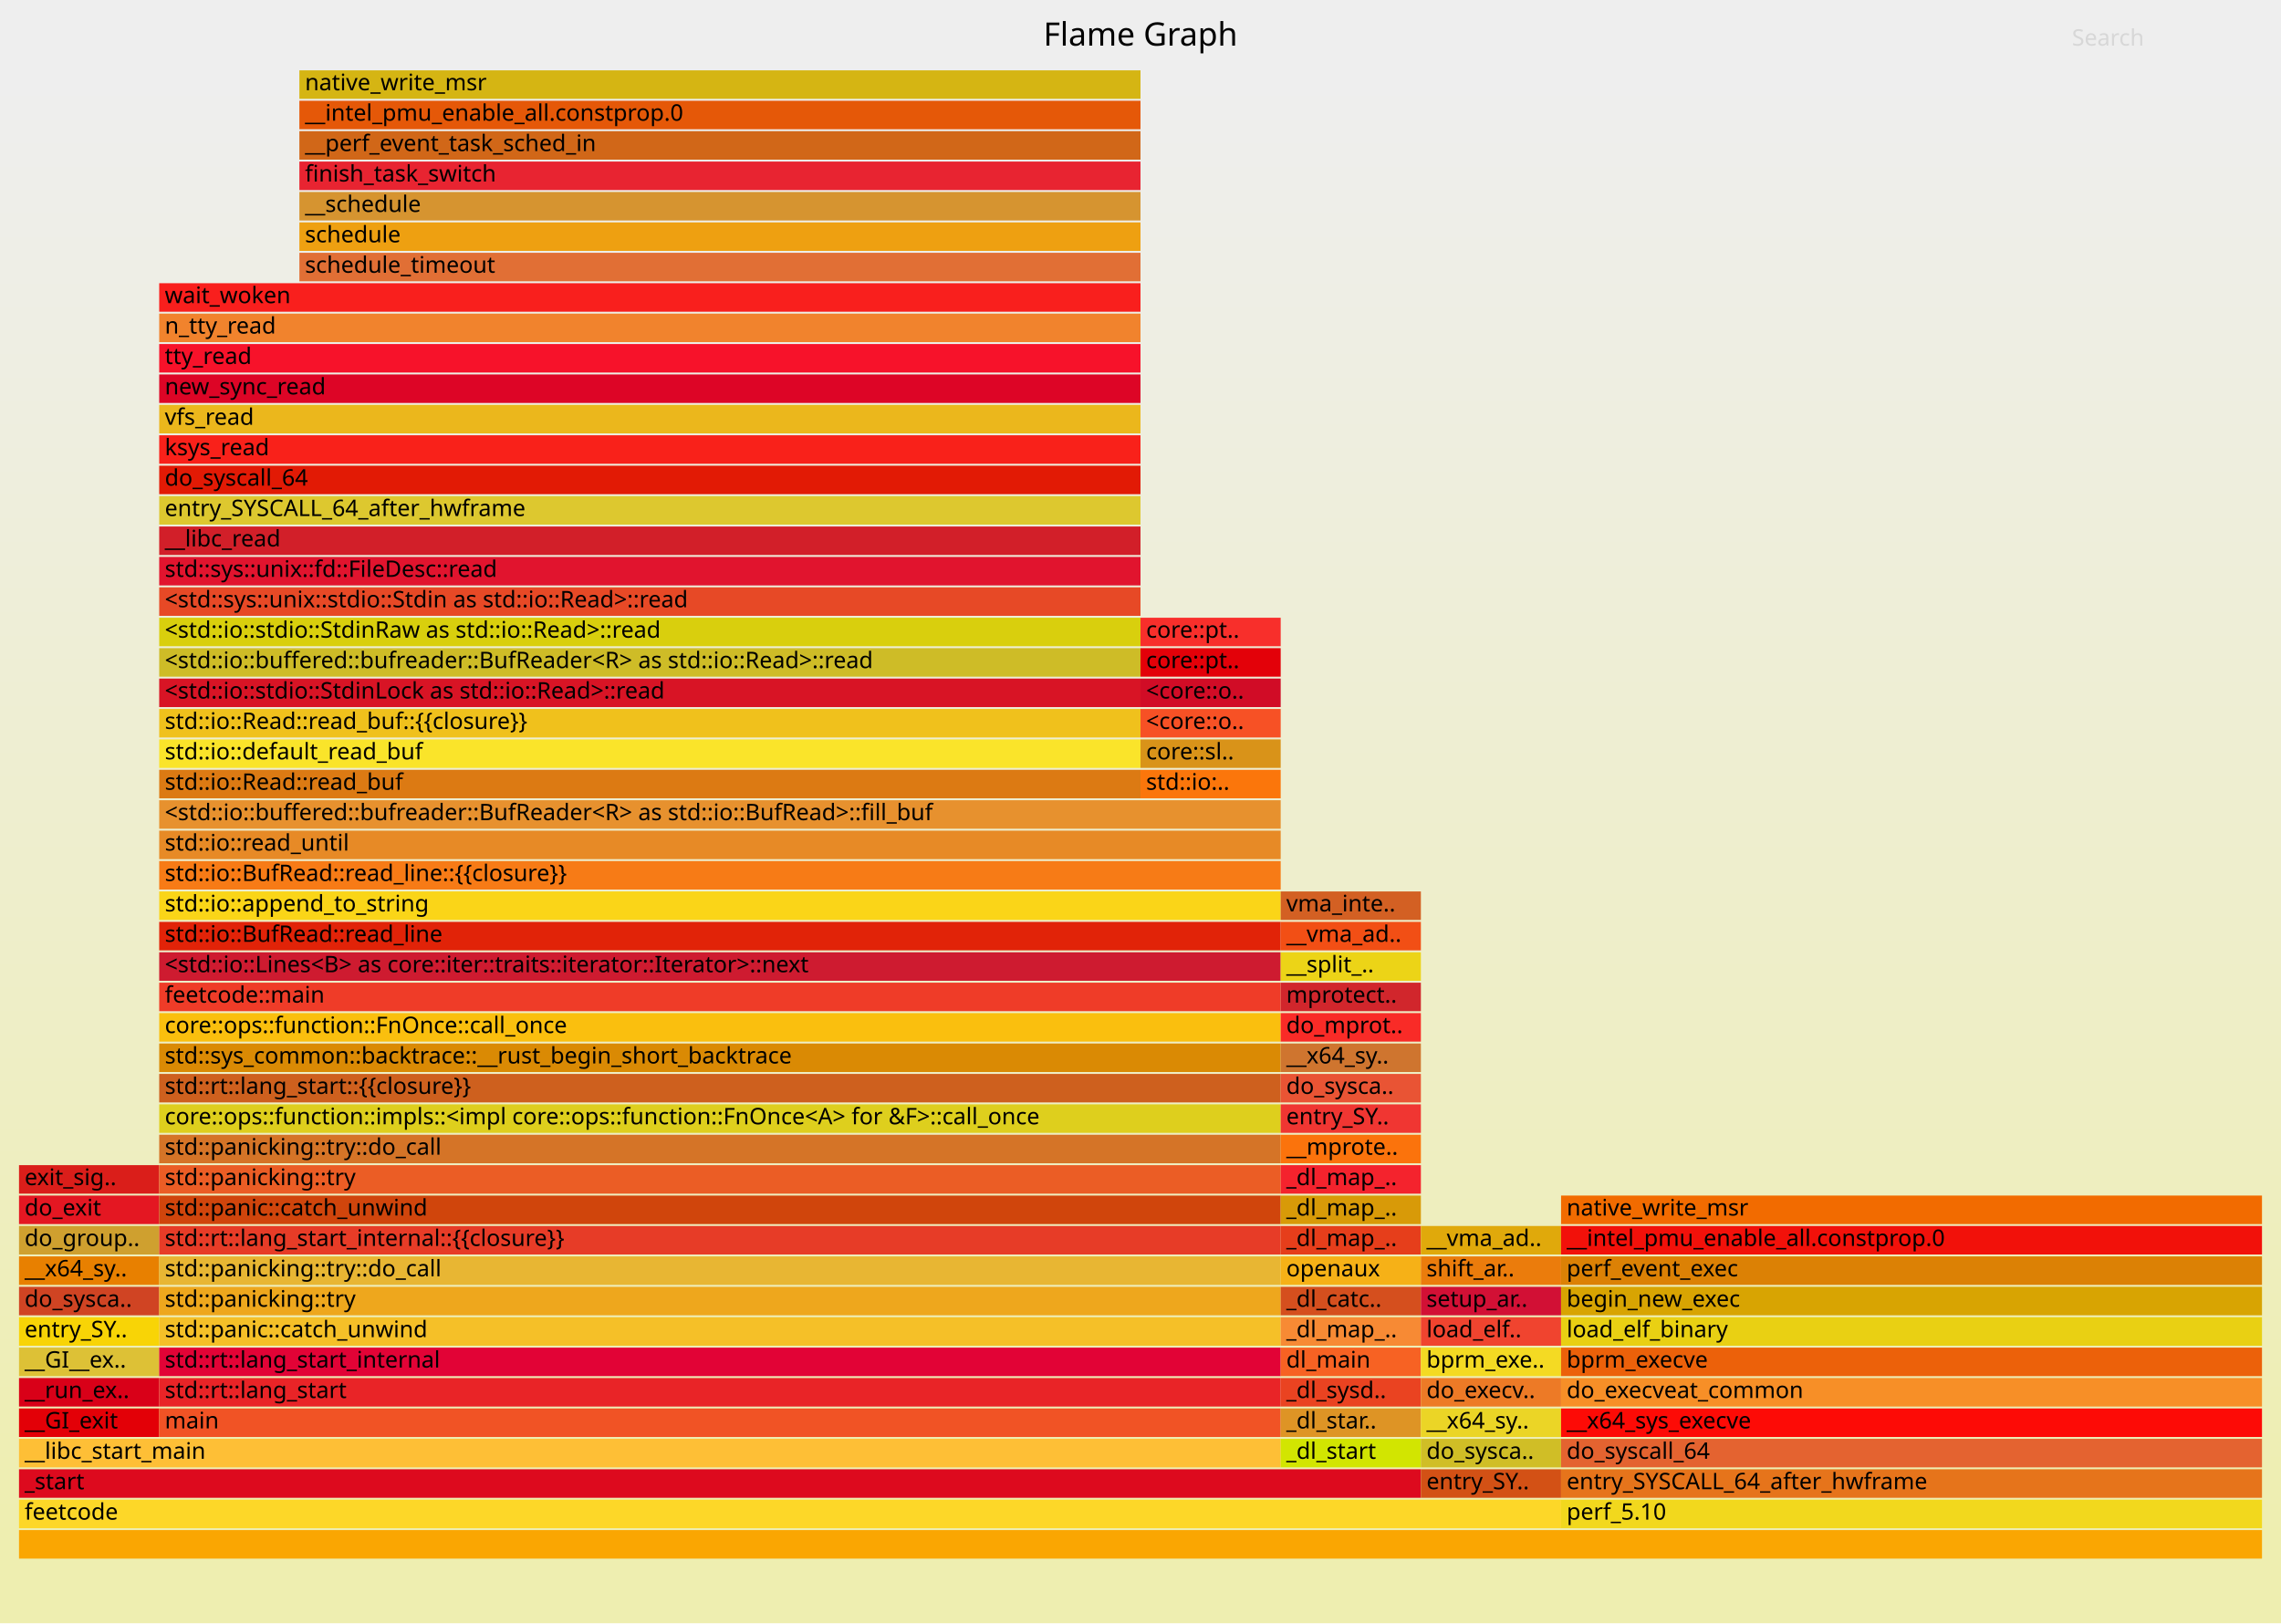
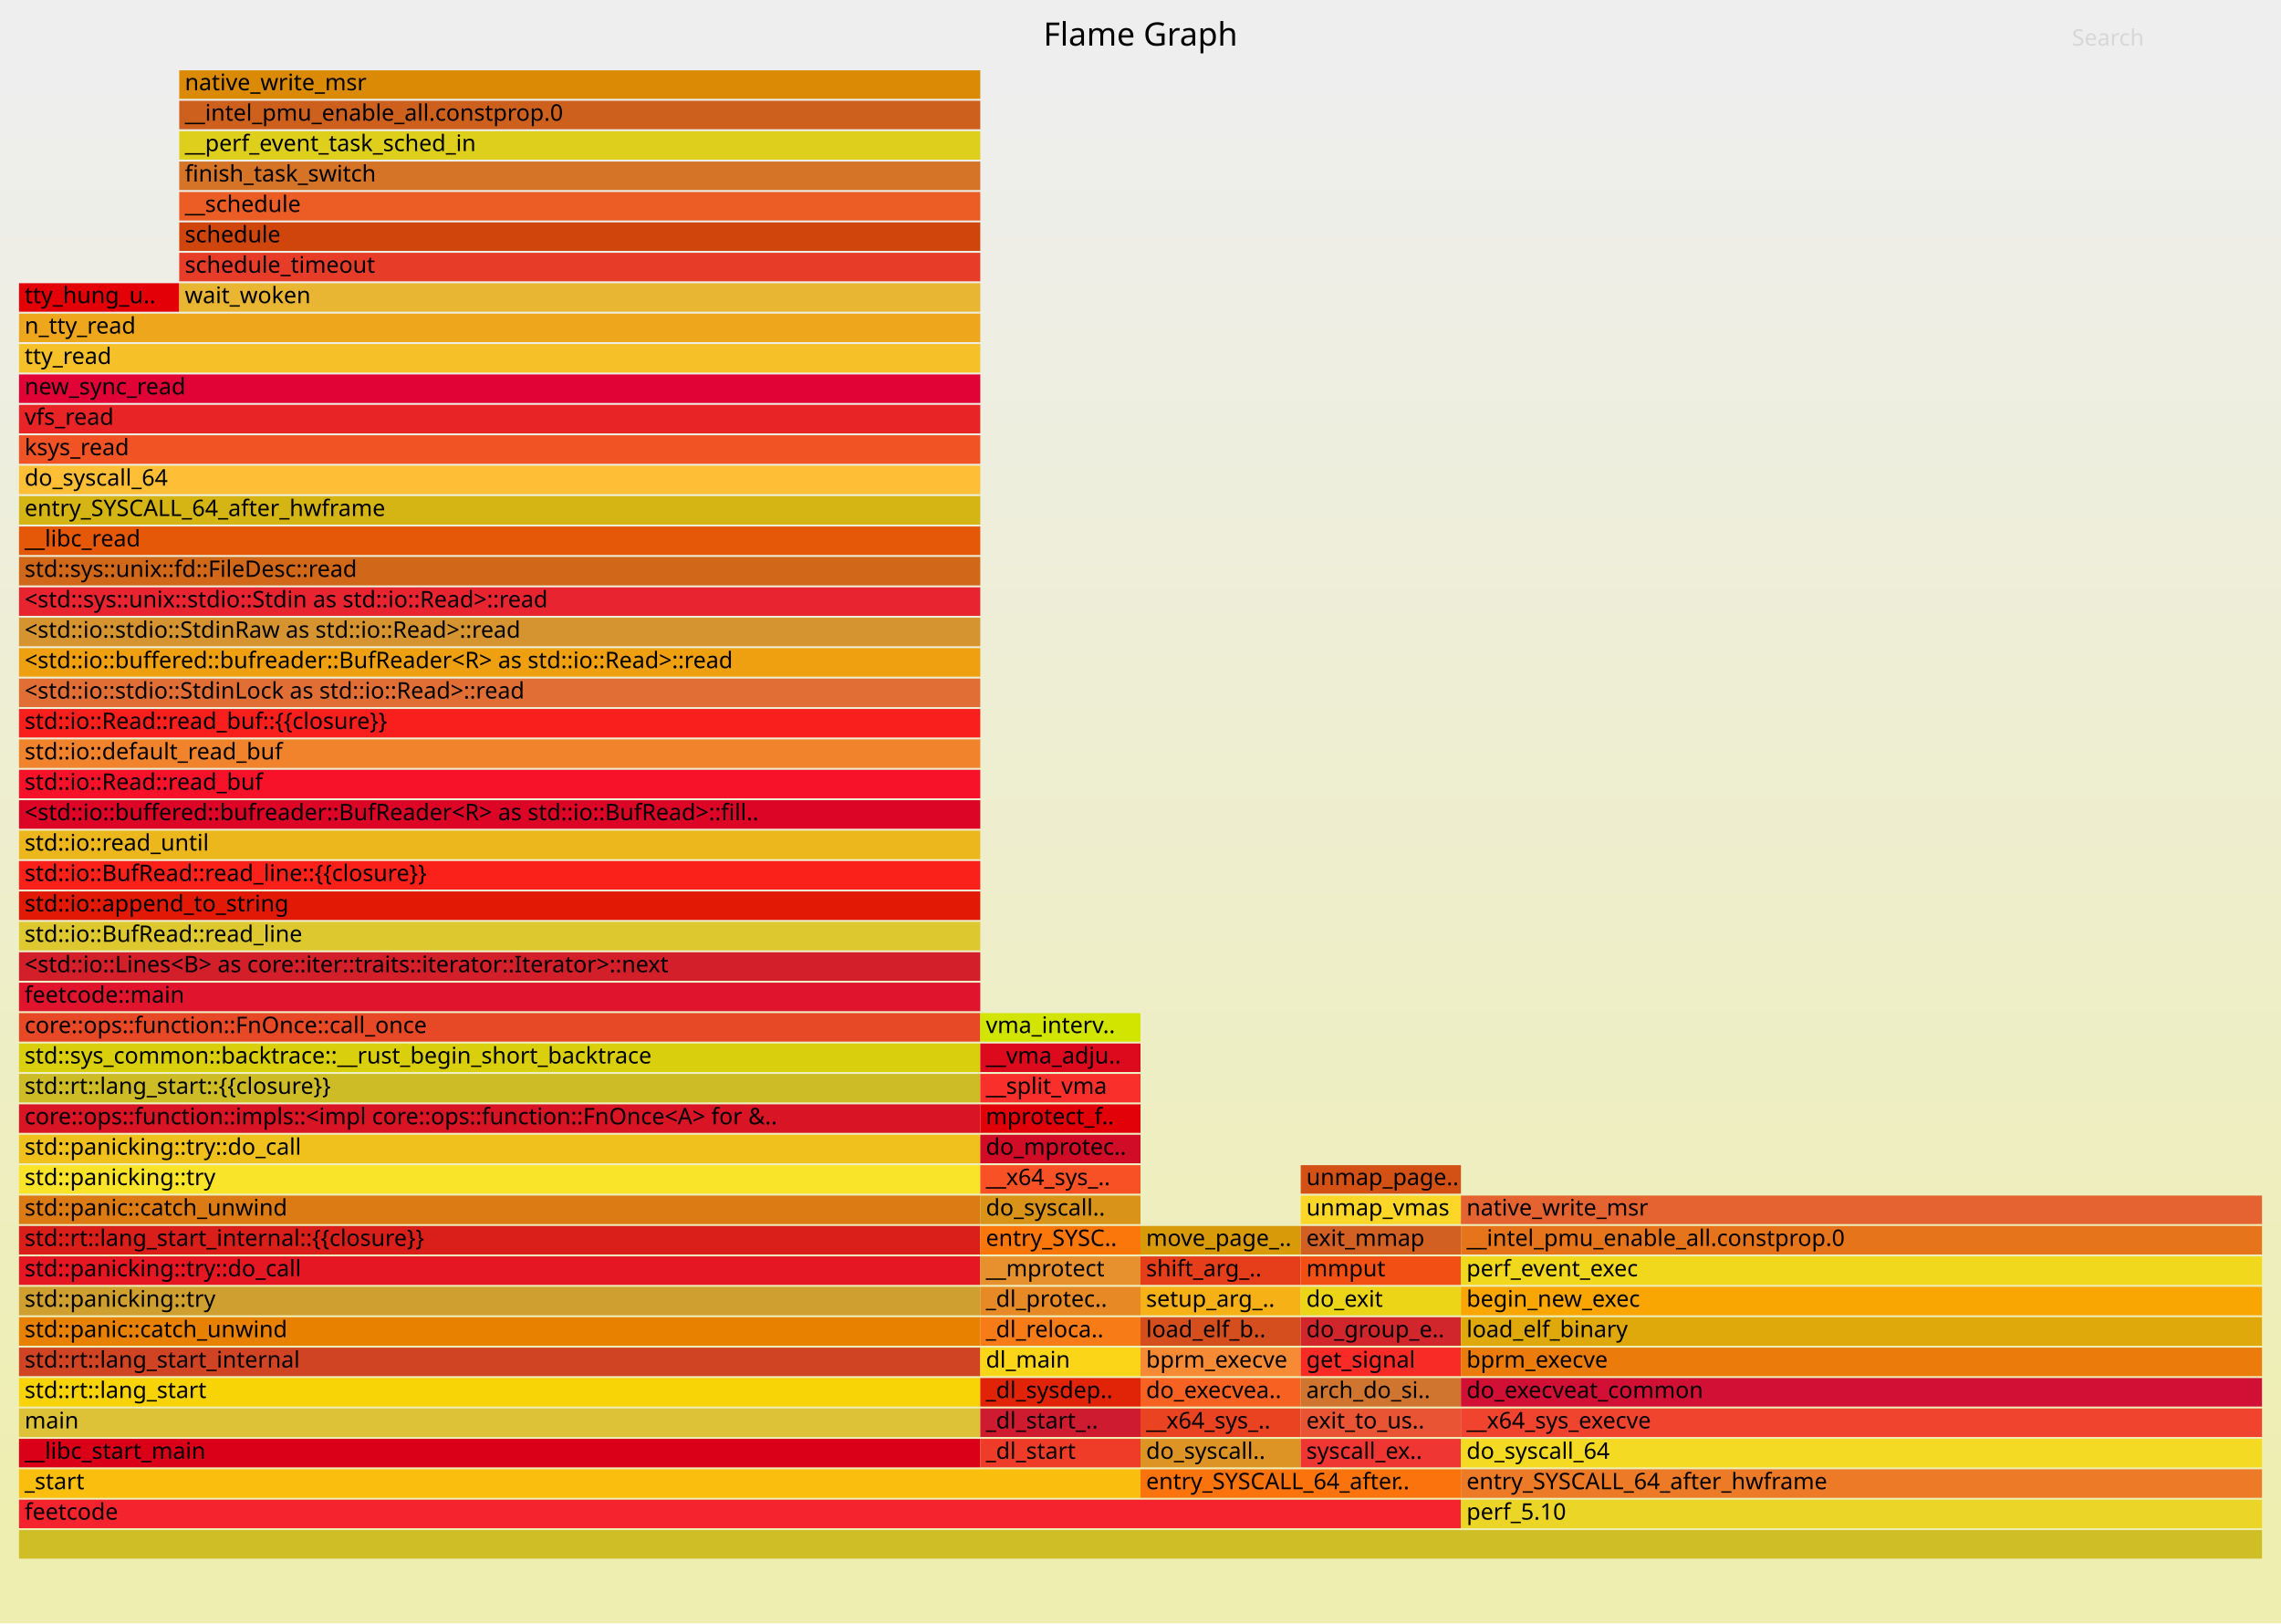
<svg xmlns="http://www.w3.org/2000/svg" xmlns:ns1="http://github.com/jonhoo/inferno" version="1.1" width="1200" height="854" viewBox="0 0 1200 854">
  <defs>
    <linearGradient id="background" y1="0" y2="1" x1="0" x2="0">
      <stop stop-color="#eeeeee" offset="5%" />
      <stop stop-color="#eeeeb0" offset="95%" />
    </linearGradient>
  </defs>
  <style type="text/css">
text { font-family:"Verdana"; font-size:12px; fill:rgb(0,0,0); }
#title { text-anchor:middle; font-size:17px; }
#search { opacity:0.1; cursor:pointer; }
#search:hover, #search.show { opacity:1; }
#subtitle { text-anchor:middle; font-color:rgb(160,160,160); }
#unzoom { cursor:pointer; }
#frames &gt; *:hover { stroke:black; stroke-width:0.5; cursor:pointer; }
.hide { display:none; }
.parent { opacity:0.5; }
</style>
  <rect x="0" y="0" width="100%" height="854" fill="url(#background)" />
  <text id="title" x="50%" y="24.00">Flame Graph</text>
  <text id="details" x="10" y="837.00"> </text>
  <text id="unzoom" class="hide" x="10" y="24.00">Reset Zoom</text>
  <text id="search" x="1090" y="24.00">Search</text>
  <text id="matched" x="1090" y="837.00"> </text>
-   <svg id="frames" x="10" width="1180" total_samples="16">
-     <g>
-       <rect x="0%" y="741" width="6.25%" height="15" fill="rgb(227,0,7)" ns1:x="0" ns1:w="1" />
-       <text x="0.25%" y="751.50">__GI_exit</text>
-     </g>
-     <g>
-       <rect x="0%" y="725" width="6.25%" height="15" fill="rgb(217,0,24)" ns1:x="0" ns1:w="1" />
-       <text x="0.25%" y="735.50">__run_ex..</text>
-     </g>
-     <g>
-       <rect x="0%" y="709" width="6.25%" height="15" fill="rgb(221,193,54)" ns1:x="0" ns1:w="1" />
-       <text x="0.25%" y="719.50">__GI__ex..</text>
-     </g>
-     <g>
-       <rect x="0%" y="693" width="6.25%" height="15" fill="rgb(248,212,6)" ns1:x="0" ns1:w="1" />
-       <text x="0.25%" y="703.50">entry_SY..</text>
-     </g>
-     <g>
-       <rect x="0%" y="677" width="6.25%" height="15" fill="rgb(208,68,35)" ns1:x="0" ns1:w="1" />
-       <text x="0.25%" y="687.50">do_sysca..</text>
-     </g>
-     <g>
-       <rect x="0%" y="661" width="6.25%" height="15" fill="rgb(232,128,0)" ns1:x="0" ns1:w="1" />
-       <text x="0.25%" y="671.50">__x64_sy..</text>
-     </g>
-     <g>
-       <rect x="0%" y="645" width="6.25%" height="15" fill="rgb(207,160,47)" ns1:x="0" ns1:w="1" />
-       <text x="0.25%" y="655.50">do_group..</text>
-     </g>
-     <g>
-       <rect x="0%" y="629" width="6.25%" height="15" fill="rgb(228,23,34)" ns1:x="0" ns1:w="1" />
-       <text x="0.25%" y="639.50">do_exit</text>
-     </g>
-     <g>
-       <rect x="0%" y="613" width="6.25%" height="15" fill="rgb(218,30,26)" ns1:x="0" ns1:w="1" />
-       <text x="0.25%" y="623.50">exit_sig..</text>
-     </g>
-     <g>
-       <rect x="6.25%" y="405" width="43.75%" height="15" fill="rgb(220,122,19)" ns1:x="1" ns1:w="7" />
-       <text x="6.5%" y="415.50">std::io::Read::read_buf</text>
-     </g>
-     <g>
-       <rect x="6.25%" y="389" width="43.75%" height="15" fill="rgb(250,228,42)" ns1:x="1" ns1:w="7" />
-       <text x="6.5%" y="399.50">std::io::default_read_buf</text>
-     </g>
-     <g>
-       <rect x="6.25%" y="373" width="43.75%" height="15" fill="rgb(240,193,28)" ns1:x="1" ns1:w="7" />
-       <text x="6.5%" y="383.50">std::io::Read::read_buf::{{closure}}</text>
-     </g>
-     <g>
-       <rect x="6.25%" y="357" width="43.75%" height="15" fill="rgb(216,20,37)" ns1:x="1" ns1:w="7" />
-       <text x="6.5%" y="367.50">&lt;std::io::stdio::StdinLock as std::io::Read&gt;::read</text>
-     </g>
-     <g>
-       <rect x="6.25%" y="341" width="43.75%" height="15" fill="rgb(206,188,39)" ns1:x="1" ns1:w="7" />
-       <text x="6.5%" y="351.50">&lt;std::io::buffered::bufreader::BufReader&lt;R&gt; as std::io::Read&gt;::read</text>
-     </g>
-     <g>
-       <rect x="6.25%" y="325" width="43.75%" height="15" fill="rgb(217,207,13)" ns1:x="1" ns1:w="7" />
-       <text x="6.5%" y="335.50">&lt;std::io::stdio::StdinRaw as std::io::Read&gt;::read</text>
-     </g>
-     <g>
-       <rect x="6.25%" y="309" width="43.75%" height="15" fill="rgb(231,73,38)" ns1:x="1" ns1:w="7" />
-       <text x="6.5%" y="319.50">&lt;std::sys::unix::stdio::Stdin as std::io::Read&gt;::read</text>
-     </g>
-     <g>
-       <rect x="6.25%" y="293" width="43.75%" height="15" fill="rgb(225,20,46)" ns1:x="1" ns1:w="7" />
-       <text x="6.5%" y="303.50">std::sys::unix::fd::FileDesc::read</text>
-     </g>
-     <g>
-       <rect x="6.25%" y="277" width="43.75%" height="15" fill="rgb(210,31,41)" ns1:x="1" ns1:w="7" />
-       <text x="6.5%" y="287.50">__libc_read</text>
-     </g>
-     <g>
-       <rect x="6.25%" y="261" width="43.75%" height="15" fill="rgb(221,200,47)" ns1:x="1" ns1:w="7" />
-       <text x="6.5%" y="271.50">entry_SYSCALL_64_after_hwframe</text>
-     </g>
-     <g>
-       <rect x="6.25%" y="245" width="43.75%" height="15" fill="rgb(226,26,5)" ns1:x="1" ns1:w="7" />
-       <text x="6.5%" y="255.50">do_syscall_64</text>
-     </g>
-     <g>
-       <rect x="6.25%" y="229" width="43.75%" height="15" fill="rgb(249,33,26)" ns1:x="1" ns1:w="7" />
-       <text x="6.5%" y="239.50">ksys_read</text>
-     </g>
-     <g>
-       <rect x="6.25%" y="213" width="43.75%" height="15" fill="rgb(235,183,28)" ns1:x="1" ns1:w="7" />
-       <text x="6.5%" y="223.50">vfs_read</text>
-     </g>
-     <g>
-       <rect x="6.25%" y="197" width="43.75%" height="15" fill="rgb(221,5,38)" ns1:x="1" ns1:w="7" />
-       <text x="6.5%" y="207.50">new_sync_read</text>
-     </g>
-     <g>
-       <rect x="6.25%" y="181" width="43.75%" height="15" fill="rgb(247,18,42)" ns1:x="1" ns1:w="7" />
-       <text x="6.5%" y="191.50">tty_read</text>
-     </g>
-     <g>
-       <rect x="6.25%" y="165" width="43.75%" height="15" fill="rgb(241,131,45)" ns1:x="1" ns1:w="7" />
-       <text x="6.5%" y="175.50">n_tty_read</text>
-     </g>
-     <g>
-       <rect x="6.25%" y="149" width="43.75%" height="15" fill="rgb(249,31,29)" ns1:x="1" ns1:w="7" />
-       <text x="6.5%" y="159.50">wait_woken</text>
-     </g>
-     <g>
-       <rect x="12.5%" y="133" width="37.5%" height="15" fill="rgb(225,111,53)" ns1:x="2" ns1:w="6" />
-       <text x="12.75%" y="143.50">schedule_timeout</text>
-     </g>
-     <g>
-       <rect x="12.5%" y="117" width="37.5%" height="15" fill="rgb(238,160,17)" ns1:x="2" ns1:w="6" />
-       <text x="12.75%" y="127.50">schedule</text>
-     </g>
-     <g>
-       <rect x="12.5%" y="101" width="37.5%" height="15" fill="rgb(214,148,48)" ns1:x="2" ns1:w="6" />
-       <text x="12.75%" y="111.50">__schedule</text>
-     </g>
-     <g>
-       <rect x="12.5%" y="85" width="37.5%" height="15" fill="rgb(232,36,49)" ns1:x="2" ns1:w="6" />
-       <text x="12.75%" y="95.50">finish_task_switch</text>
-     </g>
-     <g>
-       <rect x="12.5%" y="69" width="37.5%" height="15" fill="rgb(209,103,24)" ns1:x="2" ns1:w="6" />
-       <text x="12.75%" y="79.50">__perf_event_task_sched_in</text>
-     </g>
-     <g>
-       <rect x="12.5%" y="53" width="37.5%" height="15" fill="rgb(229,88,8)" ns1:x="2" ns1:w="6" />
-       <text x="12.75%" y="63.50">__intel_pmu_enable_all.constprop.0</text>
-     </g>
-     <g>
-       <rect x="12.5%" y="37" width="37.5%" height="15" fill="rgb(213,181,19)" ns1:x="2" ns1:w="6" />
-       <text x="12.75%" y="47.50">native_write_msr</text>
-     </g>
-     <g>
-       <rect x="0%" y="757" width="56.25%" height="15" fill="rgb(254,191,54)" ns1:x="0" ns1:w="9" />
+   <svg id="frames" x="10" width="1180" total_samples="14">
+     <g>
+       <rect x="0%" y="149" width="7.143%" height="15" fill="rgb(227,0,7)" ns1:x="0" ns1:w="1" />
+       <text x="0.25%" y="159.50">tty_hung_u..</text>
+     </g>
+     <g>
+       <rect x="0%" y="757" width="42.857%" height="15" fill="rgb(217,0,24)" ns1:x="0" ns1:w="6" />
      <text x="0.25%" y="767.50">__libc_start_main</text>
    </g>
    <g>
-       <rect x="6.25%" y="741" width="50%" height="15" fill="rgb(241,83,37)" ns1:x="1" ns1:w="8" />
-       <text x="6.5%" y="751.50">main</text>
-     </g>
-     <g>
-       <rect x="6.25%" y="725" width="50%" height="15" fill="rgb(233,36,39)" ns1:x="1" ns1:w="8" />
-       <text x="6.5%" y="735.50">std::rt::lang_start</text>
-     </g>
-     <g>
-       <rect x="6.25%" y="709" width="50%" height="15" fill="rgb(226,3,54)" ns1:x="1" ns1:w="8" />
-       <text x="6.5%" y="719.50">std::rt::lang_start_internal</text>
-     </g>
-     <g>
-       <rect x="6.25%" y="693" width="50%" height="15" fill="rgb(245,192,40)" ns1:x="1" ns1:w="8" />
-       <text x="6.5%" y="703.50">std::panic::catch_unwind</text>
-     </g>
-     <g>
-       <rect x="6.25%" y="677" width="50%" height="15" fill="rgb(238,167,29)" ns1:x="1" ns1:w="8" />
-       <text x="6.5%" y="687.50">std::panicking::try</text>
-     </g>
-     <g>
-       <rect x="6.25%" y="661" width="50%" height="15" fill="rgb(232,182,51)" ns1:x="1" ns1:w="8" />
-       <text x="6.5%" y="671.50">std::panicking::try::do_call</text>
-     </g>
-     <g>
-       <rect x="6.25%" y="645" width="50%" height="15" fill="rgb(231,60,39)" ns1:x="1" ns1:w="8" />
-       <text x="6.5%" y="655.50">std::rt::lang_start_internal::{{closure}}</text>
-     </g>
-     <g>
-       <rect x="6.25%" y="629" width="50%" height="15" fill="rgb(208,69,12)" ns1:x="1" ns1:w="8" />
-       <text x="6.5%" y="639.50">std::panic::catch_unwind</text>
-     </g>
-     <g>
-       <rect x="6.25%" y="613" width="50%" height="15" fill="rgb(235,93,37)" ns1:x="1" ns1:w="8" />
-       <text x="6.5%" y="623.50">std::panicking::try</text>
-     </g>
-     <g>
-       <rect x="6.25%" y="597" width="50%" height="15" fill="rgb(213,116,39)" ns1:x="1" ns1:w="8" />
-       <text x="6.5%" y="607.50">std::panicking::try::do_call</text>
-     </g>
-     <g>
-       <rect x="6.25%" y="581" width="50%" height="15" fill="rgb(222,207,29)" ns1:x="1" ns1:w="8" />
-       <text x="6.5%" y="591.50">core::ops::function::impls::&lt;impl core::ops::function::FnOnce&lt;A&gt; for &amp;F&gt;::call_once</text>
-     </g>
-     <g>
-       <rect x="6.25%" y="565" width="50%" height="15" fill="rgb(206,96,30)" ns1:x="1" ns1:w="8" />
-       <text x="6.5%" y="575.50">std::rt::lang_start::{{closure}}</text>
-     </g>
-     <g>
-       <rect x="6.25%" y="549" width="50%" height="15" fill="rgb(218,138,4)" ns1:x="1" ns1:w="8" />
-       <text x="6.5%" y="559.50">std::sys_common::backtrace::__rust_begin_short_backtrace</text>
-     </g>
-     <g>
-       <rect x="6.25%" y="533" width="50%" height="15" fill="rgb(250,191,14)" ns1:x="1" ns1:w="8" />
-       <text x="6.5%" y="543.50">core::ops::function::FnOnce::call_once</text>
-     </g>
-     <g>
-       <rect x="6.25%" y="517" width="50%" height="15" fill="rgb(239,60,40)" ns1:x="1" ns1:w="8" />
-       <text x="6.5%" y="527.50">feetcode::main</text>
-     </g>
-     <g>
-       <rect x="6.25%" y="501" width="50%" height="15" fill="rgb(206,27,48)" ns1:x="1" ns1:w="8" />
-       <text x="6.5%" y="511.50">&lt;std::io::Lines&lt;B&gt; as core::iter::traits::iterator::Iterator&gt;::next</text>
-     </g>
-     <g>
-       <rect x="6.25%" y="485" width="50%" height="15" fill="rgb(225,35,8)" ns1:x="1" ns1:w="8" />
-       <text x="6.5%" y="495.50">std::io::BufRead::read_line</text>
-     </g>
-     <g>
-       <rect x="6.25%" y="469" width="50%" height="15" fill="rgb(250,213,24)" ns1:x="1" ns1:w="8" />
-       <text x="6.5%" y="479.50">std::io::append_to_string</text>
-     </g>
-     <g>
-       <rect x="6.25%" y="453" width="50%" height="15" fill="rgb(247,123,22)" ns1:x="1" ns1:w="8" />
-       <text x="6.5%" y="463.50">std::io::BufRead::read_line::{{closure}}</text>
-     </g>
-     <g>
-       <rect x="6.25%" y="437" width="50%" height="15" fill="rgb(231,138,38)" ns1:x="1" ns1:w="8" />
-       <text x="6.5%" y="447.50">std::io::read_until</text>
-     </g>
-     <g>
-       <rect x="6.25%" y="421" width="50%" height="15" fill="rgb(231,145,46)" ns1:x="1" ns1:w="8" />
-       <text x="6.5%" y="431.50">&lt;std::io::buffered::bufreader::BufReader&lt;R&gt; as std::io::BufRead&gt;::fill_buf</text>
-     </g>
-     <g>
-       <rect x="50%" y="405" width="6.25%" height="15" fill="rgb(251,118,11)" ns1:x="8" ns1:w="1" />
-       <text x="50.25%" y="415.50">std::io:..</text>
-     </g>
-     <g>
-       <rect x="50%" y="389" width="6.25%" height="15" fill="rgb(217,147,25)" ns1:x="8" ns1:w="1" />
-       <text x="50.25%" y="399.50">core::sl..</text>
-     </g>
-     <g>
-       <rect x="50%" y="373" width="6.25%" height="15" fill="rgb(247,81,37)" ns1:x="8" ns1:w="1" />
-       <text x="50.25%" y="383.50">&lt;core::o..</text>
-     </g>
-     <g>
-       <rect x="50%" y="357" width="6.25%" height="15" fill="rgb(209,12,38)" ns1:x="8" ns1:w="1" />
-       <text x="50.25%" y="367.50">&lt;core::o..</text>
-     </g>
-     <g>
-       <rect x="50%" y="341" width="6.25%" height="15" fill="rgb(227,1,9)" ns1:x="8" ns1:w="1" />
-       <text x="50.25%" y="351.50">core::pt..</text>
-     </g>
-     <g>
-       <rect x="50%" y="325" width="6.25%" height="15" fill="rgb(248,47,43)" ns1:x="8" ns1:w="1" />
-       <text x="50.25%" y="335.50">core::pt..</text>
-     </g>
-     <g>
-       <rect x="0%" y="773" width="62.5%" height="15" fill="rgb(221,10,30)" ns1:x="0" ns1:w="10" />
+       <rect x="0%" y="741" width="42.857%" height="15" fill="rgb(221,193,54)" ns1:x="0" ns1:w="6" />
+       <text x="0.25%" y="751.50">main</text>
+     </g>
+     <g>
+       <rect x="0%" y="725" width="42.857%" height="15" fill="rgb(248,212,6)" ns1:x="0" ns1:w="6" />
+       <text x="0.25%" y="735.50">std::rt::lang_start</text>
+     </g>
+     <g>
+       <rect x="0%" y="709" width="42.857%" height="15" fill="rgb(208,68,35)" ns1:x="0" ns1:w="6" />
+       <text x="0.25%" y="719.50">std::rt::lang_start_internal</text>
+     </g>
+     <g>
+       <rect x="0%" y="693" width="42.857%" height="15" fill="rgb(232,128,0)" ns1:x="0" ns1:w="6" />
+       <text x="0.25%" y="703.50">std::panic::catch_unwind</text>
+     </g>
+     <g>
+       <rect x="0%" y="677" width="42.857%" height="15" fill="rgb(207,160,47)" ns1:x="0" ns1:w="6" />
+       <text x="0.25%" y="687.50">std::panicking::try</text>
+     </g>
+     <g>
+       <rect x="0%" y="661" width="42.857%" height="15" fill="rgb(228,23,34)" ns1:x="0" ns1:w="6" />
+       <text x="0.25%" y="671.50">std::panicking::try::do_call</text>
+     </g>
+     <g>
+       <rect x="0%" y="645" width="42.857%" height="15" fill="rgb(218,30,26)" ns1:x="0" ns1:w="6" />
+       <text x="0.25%" y="655.50">std::rt::lang_start_internal::{{closure}}</text>
+     </g>
+     <g>
+       <rect x="0%" y="629" width="42.857%" height="15" fill="rgb(220,122,19)" ns1:x="0" ns1:w="6" />
+       <text x="0.25%" y="639.50">std::panic::catch_unwind</text>
+     </g>
+     <g>
+       <rect x="0%" y="613" width="42.857%" height="15" fill="rgb(250,228,42)" ns1:x="0" ns1:w="6" />
+       <text x="0.25%" y="623.50">std::panicking::try</text>
+     </g>
+     <g>
+       <rect x="0%" y="597" width="42.857%" height="15" fill="rgb(240,193,28)" ns1:x="0" ns1:w="6" />
+       <text x="0.25%" y="607.50">std::panicking::try::do_call</text>
+     </g>
+     <g>
+       <rect x="0%" y="581" width="42.857%" height="15" fill="rgb(216,20,37)" ns1:x="0" ns1:w="6" />
+       <text x="0.25%" y="591.50">core::ops::function::impls::&lt;impl core::ops::function::FnOnce&lt;A&gt; for &amp;..</text>
+     </g>
+     <g>
+       <rect x="0%" y="565" width="42.857%" height="15" fill="rgb(206,188,39)" ns1:x="0" ns1:w="6" />
+       <text x="0.25%" y="575.50">std::rt::lang_start::{{closure}}</text>
+     </g>
+     <g>
+       <rect x="0%" y="549" width="42.857%" height="15" fill="rgb(217,207,13)" ns1:x="0" ns1:w="6" />
+       <text x="0.25%" y="559.50">std::sys_common::backtrace::__rust_begin_short_backtrace</text>
+     </g>
+     <g>
+       <rect x="0%" y="533" width="42.857%" height="15" fill="rgb(231,73,38)" ns1:x="0" ns1:w="6" />
+       <text x="0.25%" y="543.50">core::ops::function::FnOnce::call_once</text>
+     </g>
+     <g>
+       <rect x="0%" y="517" width="42.857%" height="15" fill="rgb(225,20,46)" ns1:x="0" ns1:w="6" />
+       <text x="0.25%" y="527.50">feetcode::main</text>
+     </g>
+     <g>
+       <rect x="0%" y="501" width="42.857%" height="15" fill="rgb(210,31,41)" ns1:x="0" ns1:w="6" />
+       <text x="0.25%" y="511.50">&lt;std::io::Lines&lt;B&gt; as core::iter::traits::iterator::Iterator&gt;::next</text>
+     </g>
+     <g>
+       <rect x="0%" y="485" width="42.857%" height="15" fill="rgb(221,200,47)" ns1:x="0" ns1:w="6" />
+       <text x="0.25%" y="495.50">std::io::BufRead::read_line</text>
+     </g>
+     <g>
+       <rect x="0%" y="469" width="42.857%" height="15" fill="rgb(226,26,5)" ns1:x="0" ns1:w="6" />
+       <text x="0.25%" y="479.50">std::io::append_to_string</text>
+     </g>
+     <g>
+       <rect x="0%" y="453" width="42.857%" height="15" fill="rgb(249,33,26)" ns1:x="0" ns1:w="6" />
+       <text x="0.25%" y="463.50">std::io::BufRead::read_line::{{closure}}</text>
+     </g>
+     <g>
+       <rect x="0%" y="437" width="42.857%" height="15" fill="rgb(235,183,28)" ns1:x="0" ns1:w="6" />
+       <text x="0.25%" y="447.50">std::io::read_until</text>
+     </g>
+     <g>
+       <rect x="0%" y="421" width="42.857%" height="15" fill="rgb(221,5,38)" ns1:x="0" ns1:w="6" />
+       <text x="0.25%" y="431.50">&lt;std::io::buffered::bufreader::BufReader&lt;R&gt; as std::io::BufRead&gt;::fill..</text>
+     </g>
+     <g>
+       <rect x="0%" y="405" width="42.857%" height="15" fill="rgb(247,18,42)" ns1:x="0" ns1:w="6" />
+       <text x="0.25%" y="415.50">std::io::Read::read_buf</text>
+     </g>
+     <g>
+       <rect x="0%" y="389" width="42.857%" height="15" fill="rgb(241,131,45)" ns1:x="0" ns1:w="6" />
+       <text x="0.25%" y="399.50">std::io::default_read_buf</text>
+     </g>
+     <g>
+       <rect x="0%" y="373" width="42.857%" height="15" fill="rgb(249,31,29)" ns1:x="0" ns1:w="6" />
+       <text x="0.25%" y="383.50">std::io::Read::read_buf::{{closure}}</text>
+     </g>
+     <g>
+       <rect x="0%" y="357" width="42.857%" height="15" fill="rgb(225,111,53)" ns1:x="0" ns1:w="6" />
+       <text x="0.25%" y="367.50">&lt;std::io::stdio::StdinLock as std::io::Read&gt;::read</text>
+     </g>
+     <g>
+       <rect x="0%" y="341" width="42.857%" height="15" fill="rgb(238,160,17)" ns1:x="0" ns1:w="6" />
+       <text x="0.25%" y="351.50">&lt;std::io::buffered::bufreader::BufReader&lt;R&gt; as std::io::Read&gt;::read</text>
+     </g>
+     <g>
+       <rect x="0%" y="325" width="42.857%" height="15" fill="rgb(214,148,48)" ns1:x="0" ns1:w="6" />
+       <text x="0.25%" y="335.50">&lt;std::io::stdio::StdinRaw as std::io::Read&gt;::read</text>
+     </g>
+     <g>
+       <rect x="0%" y="309" width="42.857%" height="15" fill="rgb(232,36,49)" ns1:x="0" ns1:w="6" />
+       <text x="0.25%" y="319.50">&lt;std::sys::unix::stdio::Stdin as std::io::Read&gt;::read</text>
+     </g>
+     <g>
+       <rect x="0%" y="293" width="42.857%" height="15" fill="rgb(209,103,24)" ns1:x="0" ns1:w="6" />
+       <text x="0.25%" y="303.50">std::sys::unix::fd::FileDesc::read</text>
+     </g>
+     <g>
+       <rect x="0%" y="277" width="42.857%" height="15" fill="rgb(229,88,8)" ns1:x="0" ns1:w="6" />
+       <text x="0.25%" y="287.50">__libc_read</text>
+     </g>
+     <g>
+       <rect x="0%" y="261" width="42.857%" height="15" fill="rgb(213,181,19)" ns1:x="0" ns1:w="6" />
+       <text x="0.25%" y="271.50">entry_SYSCALL_64_after_hwframe</text>
+     </g>
+     <g>
+       <rect x="0%" y="245" width="42.857%" height="15" fill="rgb(254,191,54)" ns1:x="0" ns1:w="6" />
+       <text x="0.25%" y="255.50">do_syscall_64</text>
+     </g>
+     <g>
+       <rect x="0%" y="229" width="42.857%" height="15" fill="rgb(241,83,37)" ns1:x="0" ns1:w="6" />
+       <text x="0.25%" y="239.50">ksys_read</text>
+     </g>
+     <g>
+       <rect x="0%" y="213" width="42.857%" height="15" fill="rgb(233,36,39)" ns1:x="0" ns1:w="6" />
+       <text x="0.25%" y="223.50">vfs_read</text>
+     </g>
+     <g>
+       <rect x="0%" y="197" width="42.857%" height="15" fill="rgb(226,3,54)" ns1:x="0" ns1:w="6" />
+       <text x="0.25%" y="207.50">new_sync_read</text>
+     </g>
+     <g>
+       <rect x="0%" y="181" width="42.857%" height="15" fill="rgb(245,192,40)" ns1:x="0" ns1:w="6" />
+       <text x="0.25%" y="191.50">tty_read</text>
+     </g>
+     <g>
+       <rect x="0%" y="165" width="42.857%" height="15" fill="rgb(238,167,29)" ns1:x="0" ns1:w="6" />
+       <text x="0.25%" y="175.50">n_tty_read</text>
+     </g>
+     <g>
+       <rect x="7.143%" y="149" width="35.714%" height="15" fill="rgb(232,182,51)" ns1:x="1" ns1:w="5" />
+       <text x="7.393%" y="159.50">wait_woken</text>
+     </g>
+     <g>
+       <rect x="7.143%" y="133" width="35.714%" height="15" fill="rgb(231,60,39)" ns1:x="1" ns1:w="5" />
+       <text x="7.393%" y="143.50">schedule_timeout</text>
+     </g>
+     <g>
+       <rect x="7.143%" y="117" width="35.714%" height="15" fill="rgb(208,69,12)" ns1:x="1" ns1:w="5" />
+       <text x="7.393%" y="127.50">schedule</text>
+     </g>
+     <g>
+       <rect x="7.143%" y="101" width="35.714%" height="15" fill="rgb(235,93,37)" ns1:x="1" ns1:w="5" />
+       <text x="7.393%" y="111.50">__schedule</text>
+     </g>
+     <g>
+       <rect x="7.143%" y="85" width="35.714%" height="15" fill="rgb(213,116,39)" ns1:x="1" ns1:w="5" />
+       <text x="7.393%" y="95.50">finish_task_switch</text>
+     </g>
+     <g>
+       <rect x="7.143%" y="69" width="35.714%" height="15" fill="rgb(222,207,29)" ns1:x="1" ns1:w="5" />
+       <text x="7.393%" y="79.50">__perf_event_task_sched_in</text>
+     </g>
+     <g>
+       <rect x="7.143%" y="53" width="35.714%" height="15" fill="rgb(206,96,30)" ns1:x="1" ns1:w="5" />
+       <text x="7.393%" y="63.50">__intel_pmu_enable_all.constprop.0</text>
+     </g>
+     <g>
+       <rect x="7.143%" y="37" width="35.714%" height="15" fill="rgb(218,138,4)" ns1:x="1" ns1:w="5" />
+       <text x="7.393%" y="47.50">native_write_msr</text>
+     </g>
+     <g>
+       <rect x="0%" y="773" width="50%" height="15" fill="rgb(250,191,14)" ns1:x="0" ns1:w="7" />
      <text x="0.25%" y="783.50">_start</text>
    </g>
    <g>
-       <rect x="56.25%" y="757" width="6.25%" height="15" fill="rgb(210,229,1)" ns1:x="9" ns1:w="1" />
-       <text x="56.5%" y="767.50">_dl_start</text>
-     </g>
-     <g>
-       <rect x="56.25%" y="741" width="6.25%" height="15" fill="rgb(222,148,37)" ns1:x="9" ns1:w="1" />
-       <text x="56.5%" y="751.50">_dl_star..</text>
-     </g>
-     <g>
-       <rect x="56.25%" y="725" width="6.25%" height="15" fill="rgb(234,67,33)" ns1:x="9" ns1:w="1" />
-       <text x="56.5%" y="735.50">_dl_sysd..</text>
-     </g>
-     <g>
-       <rect x="56.25%" y="709" width="6.25%" height="15" fill="rgb(247,98,35)" ns1:x="9" ns1:w="1" />
-       <text x="56.5%" y="719.50">dl_main</text>
-     </g>
-     <g>
-       <rect x="56.25%" y="693" width="6.25%" height="15" fill="rgb(247,138,52)" ns1:x="9" ns1:w="1" />
-       <text x="56.5%" y="703.50">_dl_map_..</text>
-     </g>
-     <g>
-       <rect x="56.25%" y="677" width="6.25%" height="15" fill="rgb(213,79,30)" ns1:x="9" ns1:w="1" />
-       <text x="56.5%" y="687.50">_dl_catc..</text>
-     </g>
-     <g>
-       <rect x="56.25%" y="661" width="6.25%" height="15" fill="rgb(246,177,23)" ns1:x="9" ns1:w="1" />
-       <text x="56.5%" y="671.50">openaux</text>
-     </g>
-     <g>
-       <rect x="56.25%" y="645" width="6.25%" height="15" fill="rgb(230,62,27)" ns1:x="9" ns1:w="1" />
-       <text x="56.5%" y="655.50">_dl_map_..</text>
-     </g>
-     <g>
-       <rect x="56.25%" y="629" width="6.25%" height="15" fill="rgb(216,154,8)" ns1:x="9" ns1:w="1" />
-       <text x="56.5%" y="639.50">_dl_map_..</text>
-     </g>
-     <g>
-       <rect x="56.25%" y="613" width="6.25%" height="15" fill="rgb(244,35,45)" ns1:x="9" ns1:w="1" />
-       <text x="56.5%" y="623.50">_dl_map_..</text>
-     </g>
-     <g>
-       <rect x="56.25%" y="597" width="6.25%" height="15" fill="rgb(251,115,12)" ns1:x="9" ns1:w="1" />
-       <text x="56.5%" y="607.50">__mprote..</text>
-     </g>
-     <g>
-       <rect x="56.25%" y="581" width="6.25%" height="15" fill="rgb(240,54,50)" ns1:x="9" ns1:w="1" />
-       <text x="56.5%" y="591.50">entry_SY..</text>
-     </g>
-     <g>
-       <rect x="56.25%" y="565" width="6.25%" height="15" fill="rgb(233,84,52)" ns1:x="9" ns1:w="1" />
-       <text x="56.5%" y="575.50">do_sysca..</text>
-     </g>
-     <g>
-       <rect x="56.25%" y="549" width="6.25%" height="15" fill="rgb(207,117,47)" ns1:x="9" ns1:w="1" />
-       <text x="56.5%" y="559.50">__x64_sy..</text>
-     </g>
-     <g>
-       <rect x="56.25%" y="533" width="6.25%" height="15" fill="rgb(249,43,39)" ns1:x="9" ns1:w="1" />
-       <text x="56.5%" y="543.50">do_mprot..</text>
-     </g>
-     <g>
-       <rect x="56.25%" y="517" width="6.25%" height="15" fill="rgb(209,38,44)" ns1:x="9" ns1:w="1" />
-       <text x="56.5%" y="527.50">mprotect..</text>
-     </g>
-     <g>
-       <rect x="56.25%" y="501" width="6.25%" height="15" fill="rgb(236,212,23)" ns1:x="9" ns1:w="1" />
-       <text x="56.5%" y="511.50">__split_..</text>
-     </g>
-     <g>
-       <rect x="56.25%" y="485" width="6.25%" height="15" fill="rgb(242,79,21)" ns1:x="9" ns1:w="1" />
-       <text x="56.5%" y="495.50">__vma_ad..</text>
-     </g>
-     <g>
-       <rect x="56.25%" y="469" width="6.25%" height="15" fill="rgb(211,96,35)" ns1:x="9" ns1:w="1" />
-       <text x="56.5%" y="479.50">vma_inte..</text>
-     </g>
-     <g>
-       <rect x="0%" y="789" width="68.75%" height="15" fill="rgb(253,215,40)" ns1:x="0" ns1:w="11" />
+       <rect x="42.857%" y="757" width="7.143%" height="15" fill="rgb(239,60,40)" ns1:x="6" ns1:w="1" />
+       <text x="43.107%" y="767.50">_dl_start</text>
+     </g>
+     <g>
+       <rect x="42.857%" y="741" width="7.143%" height="15" fill="rgb(206,27,48)" ns1:x="6" ns1:w="1" />
+       <text x="43.107%" y="751.50">_dl_start_..</text>
+     </g>
+     <g>
+       <rect x="42.857%" y="725" width="7.143%" height="15" fill="rgb(225,35,8)" ns1:x="6" ns1:w="1" />
+       <text x="43.107%" y="735.50">_dl_sysdep..</text>
+     </g>
+     <g>
+       <rect x="42.857%" y="709" width="7.143%" height="15" fill="rgb(250,213,24)" ns1:x="6" ns1:w="1" />
+       <text x="43.107%" y="719.50">dl_main</text>
+     </g>
+     <g>
+       <rect x="42.857%" y="693" width="7.143%" height="15" fill="rgb(247,123,22)" ns1:x="6" ns1:w="1" />
+       <text x="43.107%" y="703.50">_dl_reloca..</text>
+     </g>
+     <g>
+       <rect x="42.857%" y="677" width="7.143%" height="15" fill="rgb(231,138,38)" ns1:x="6" ns1:w="1" />
+       <text x="43.107%" y="687.50">_dl_protec..</text>
+     </g>
+     <g>
+       <rect x="42.857%" y="661" width="7.143%" height="15" fill="rgb(231,145,46)" ns1:x="6" ns1:w="1" />
+       <text x="43.107%" y="671.50">__mprotect</text>
+     </g>
+     <g>
+       <rect x="42.857%" y="645" width="7.143%" height="15" fill="rgb(251,118,11)" ns1:x="6" ns1:w="1" />
+       <text x="43.107%" y="655.50">entry_SYSC..</text>
+     </g>
+     <g>
+       <rect x="42.857%" y="629" width="7.143%" height="15" fill="rgb(217,147,25)" ns1:x="6" ns1:w="1" />
+       <text x="43.107%" y="639.50">do_syscall..</text>
+     </g>
+     <g>
+       <rect x="42.857%" y="613" width="7.143%" height="15" fill="rgb(247,81,37)" ns1:x="6" ns1:w="1" />
+       <text x="43.107%" y="623.50">__x64_sys_..</text>
+     </g>
+     <g>
+       <rect x="42.857%" y="597" width="7.143%" height="15" fill="rgb(209,12,38)" ns1:x="6" ns1:w="1" />
+       <text x="43.107%" y="607.50">do_mprotec..</text>
+     </g>
+     <g>
+       <rect x="42.857%" y="581" width="7.143%" height="15" fill="rgb(227,1,9)" ns1:x="6" ns1:w="1" />
+       <text x="43.107%" y="591.50">mprotect_f..</text>
+     </g>
+     <g>
+       <rect x="42.857%" y="565" width="7.143%" height="15" fill="rgb(248,47,43)" ns1:x="6" ns1:w="1" />
+       <text x="43.107%" y="575.50">__split_vma</text>
+     </g>
+     <g>
+       <rect x="42.857%" y="549" width="7.143%" height="15" fill="rgb(221,10,30)" ns1:x="6" ns1:w="1" />
+       <text x="43.107%" y="559.50">__vma_adju..</text>
+     </g>
+     <g>
+       <rect x="42.857%" y="533" width="7.143%" height="15" fill="rgb(210,229,1)" ns1:x="6" ns1:w="1" />
+       <text x="43.107%" y="543.50">vma_interv..</text>
+     </g>
+     <g>
+       <rect x="50%" y="757" width="7.143%" height="15" fill="rgb(222,148,37)" ns1:x="7" ns1:w="1" />
+       <text x="50.25%" y="767.50">do_syscall..</text>
+     </g>
+     <g>
+       <rect x="50%" y="741" width="7.143%" height="15" fill="rgb(234,67,33)" ns1:x="7" ns1:w="1" />
+       <text x="50.25%" y="751.50">__x64_sys_..</text>
+     </g>
+     <g>
+       <rect x="50%" y="725" width="7.143%" height="15" fill="rgb(247,98,35)" ns1:x="7" ns1:w="1" />
+       <text x="50.25%" y="735.50">do_execvea..</text>
+     </g>
+     <g>
+       <rect x="50%" y="709" width="7.143%" height="15" fill="rgb(247,138,52)" ns1:x="7" ns1:w="1" />
+       <text x="50.25%" y="719.50">bprm_execve</text>
+     </g>
+     <g>
+       <rect x="50%" y="693" width="7.143%" height="15" fill="rgb(213,79,30)" ns1:x="7" ns1:w="1" />
+       <text x="50.25%" y="703.50">load_elf_b..</text>
+     </g>
+     <g>
+       <rect x="50%" y="677" width="7.143%" height="15" fill="rgb(246,177,23)" ns1:x="7" ns1:w="1" />
+       <text x="50.25%" y="687.50">setup_arg_..</text>
+     </g>
+     <g>
+       <rect x="50%" y="661" width="7.143%" height="15" fill="rgb(230,62,27)" ns1:x="7" ns1:w="1" />
+       <text x="50.25%" y="671.50">shift_arg_..</text>
+     </g>
+     <g>
+       <rect x="50%" y="645" width="7.143%" height="15" fill="rgb(216,154,8)" ns1:x="7" ns1:w="1" />
+       <text x="50.25%" y="655.50">move_page_..</text>
+     </g>
+     <g>
+       <rect x="0%" y="789" width="64.286%" height="15" fill="rgb(244,35,45)" ns1:x="0" ns1:w="9" />
      <text x="0.25%" y="799.50">feetcode</text>
    </g>
    <g>
-       <rect x="62.5%" y="773" width="6.25%" height="15" fill="rgb(211,81,21)" ns1:x="10" ns1:w="1" />
-       <text x="62.75%" y="783.50">entry_SY..</text>
-     </g>
-     <g>
-       <rect x="62.5%" y="757" width="6.25%" height="15" fill="rgb(208,190,38)" ns1:x="10" ns1:w="1" />
-       <text x="62.75%" y="767.50">do_sysca..</text>
-     </g>
-     <g>
-       <rect x="62.5%" y="741" width="6.25%" height="15" fill="rgb(235,213,38)" ns1:x="10" ns1:w="1" />
-       <text x="62.75%" y="751.50">__x64_sy..</text>
-     </g>
-     <g>
-       <rect x="62.5%" y="725" width="6.25%" height="15" fill="rgb(237,122,38)" ns1:x="10" ns1:w="1" />
-       <text x="62.75%" y="735.50">do_execv..</text>
-     </g>
-     <g>
-       <rect x="62.5%" y="709" width="6.25%" height="15" fill="rgb(244,218,35)" ns1:x="10" ns1:w="1" />
-       <text x="62.75%" y="719.50">bprm_exe..</text>
-     </g>
-     <g>
-       <rect x="62.5%" y="693" width="6.25%" height="15" fill="rgb(240,68,47)" ns1:x="10" ns1:w="1" />
-       <text x="62.75%" y="703.50">load_elf..</text>
-     </g>
-     <g>
-       <rect x="62.5%" y="677" width="6.25%" height="15" fill="rgb(210,16,53)" ns1:x="10" ns1:w="1" />
-       <text x="62.75%" y="687.50">setup_ar..</text>
-     </g>
-     <g>
-       <rect x="62.5%" y="661" width="6.25%" height="15" fill="rgb(235,124,12)" ns1:x="10" ns1:w="1" />
-       <text x="62.75%" y="671.50">shift_ar..</text>
-     </g>
-     <g>
-       <rect x="62.5%" y="645" width="6.25%" height="15" fill="rgb(224,169,11)" ns1:x="10" ns1:w="1" />
-       <text x="62.75%" y="655.50">__vma_ad..</text>
-     </g>
-     <g>
-       <rect x="0%" y="805" width="100%" height="15" fill="rgb(250,166,2)" ns1:x="0" ns1:w="16" />
+       <rect x="50%" y="773" width="14.286%" height="15" fill="rgb(251,115,12)" ns1:x="7" ns1:w="2" />
+       <text x="50.25%" y="783.50">entry_SYSCALL_64_after..</text>
+     </g>
+     <g>
+       <rect x="57.143%" y="757" width="7.143%" height="15" fill="rgb(240,54,50)" ns1:x="8" ns1:w="1" />
+       <text x="57.393%" y="767.50">syscall_ex..</text>
+     </g>
+     <g>
+       <rect x="57.143%" y="741" width="7.143%" height="15" fill="rgb(233,84,52)" ns1:x="8" ns1:w="1" />
+       <text x="57.393%" y="751.50">exit_to_us..</text>
+     </g>
+     <g>
+       <rect x="57.143%" y="725" width="7.143%" height="15" fill="rgb(207,117,47)" ns1:x="8" ns1:w="1" />
+       <text x="57.393%" y="735.50">arch_do_si..</text>
+     </g>
+     <g>
+       <rect x="57.143%" y="709" width="7.143%" height="15" fill="rgb(249,43,39)" ns1:x="8" ns1:w="1" />
+       <text x="57.393%" y="719.50">get_signal</text>
+     </g>
+     <g>
+       <rect x="57.143%" y="693" width="7.143%" height="15" fill="rgb(209,38,44)" ns1:x="8" ns1:w="1" />
+       <text x="57.393%" y="703.50">do_group_e..</text>
+     </g>
+     <g>
+       <rect x="57.143%" y="677" width="7.143%" height="15" fill="rgb(236,212,23)" ns1:x="8" ns1:w="1" />
+       <text x="57.393%" y="687.50">do_exit</text>
+     </g>
+     <g>
+       <rect x="57.143%" y="661" width="7.143%" height="15" fill="rgb(242,79,21)" ns1:x="8" ns1:w="1" />
+       <text x="57.393%" y="671.50">mmput</text>
+     </g>
+     <g>
+       <rect x="57.143%" y="645" width="7.143%" height="15" fill="rgb(211,96,35)" ns1:x="8" ns1:w="1" />
+       <text x="57.393%" y="655.50">exit_mmap</text>
+     </g>
+     <g>
+       <rect x="57.143%" y="629" width="7.143%" height="15" fill="rgb(253,215,40)" ns1:x="8" ns1:w="1" />
+       <text x="57.393%" y="639.50">unmap_vmas</text>
+     </g>
+     <g>
+       <rect x="57.143%" y="613" width="7.143%" height="15" fill="rgb(211,81,21)" ns1:x="8" ns1:w="1" />
+       <text x="57.393%" y="623.50">unmap_page..</text>
+     </g>
+     <g>
+       <rect x="0%" y="805" width="100%" height="15" fill="rgb(208,190,38)" ns1:x="0" ns1:w="14" />
      <text x="0.25%" y="815.50" />
    </g>
    <g>
-       <rect x="68.75%" y="789" width="31.25%" height="15" fill="rgb(242,216,29)" ns1:x="11" ns1:w="5" />
-       <text x="69%" y="799.50">perf_5.10</text>
-     </g>
-     <g>
-       <rect x="68.75%" y="773" width="31.25%" height="15" fill="rgb(230,116,27)" ns1:x="11" ns1:w="5" />
-       <text x="69%" y="783.50">entry_SYSCALL_64_after_hwframe</text>
-     </g>
-     <g>
-       <rect x="68.75%" y="757" width="31.25%" height="15" fill="rgb(228,99,48)" ns1:x="11" ns1:w="5" />
-       <text x="69%" y="767.50">do_syscall_64</text>
-     </g>
-     <g>
-       <rect x="68.75%" y="741" width="31.25%" height="15" fill="rgb(253,11,6)" ns1:x="11" ns1:w="5" />
-       <text x="69%" y="751.50">__x64_sys_execve</text>
-     </g>
-     <g>
-       <rect x="68.75%" y="725" width="31.25%" height="15" fill="rgb(247,143,39)" ns1:x="11" ns1:w="5" />
-       <text x="69%" y="735.50">do_execveat_common</text>
-     </g>
-     <g>
-       <rect x="68.75%" y="709" width="31.25%" height="15" fill="rgb(236,97,10)" ns1:x="11" ns1:w="5" />
-       <text x="69%" y="719.50">bprm_execve</text>
-     </g>
-     <g>
-       <rect x="68.75%" y="693" width="31.25%" height="15" fill="rgb(233,208,19)" ns1:x="11" ns1:w="5" />
-       <text x="69%" y="703.50">load_elf_binary</text>
-     </g>
-     <g>
-       <rect x="68.75%" y="677" width="31.25%" height="15" fill="rgb(216,164,2)" ns1:x="11" ns1:w="5" />
-       <text x="69%" y="687.50">begin_new_exec</text>
-     </g>
-     <g>
-       <rect x="68.75%" y="661" width="31.25%" height="15" fill="rgb(220,129,5)" ns1:x="11" ns1:w="5" />
-       <text x="69%" y="671.50">perf_event_exec</text>
-     </g>
-     <g>
-       <rect x="68.75%" y="645" width="31.25%" height="15" fill="rgb(242,17,10)" ns1:x="11" ns1:w="5" />
-       <text x="69%" y="655.50">__intel_pmu_enable_all.constprop.0</text>
-     </g>
-     <g>
-       <rect x="68.75%" y="629" width="31.25%" height="15" fill="rgb(242,107,0)" ns1:x="11" ns1:w="5" />
-       <text x="69%" y="639.50">native_write_msr</text>
+       <rect x="64.286%" y="789" width="35.714%" height="15" fill="rgb(235,213,38)" ns1:x="9" ns1:w="5" />
+       <text x="64.536%" y="799.50">perf_5.10</text>
+     </g>
+     <g>
+       <rect x="64.286%" y="773" width="35.714%" height="15" fill="rgb(237,122,38)" ns1:x="9" ns1:w="5" />
+       <text x="64.536%" y="783.50">entry_SYSCALL_64_after_hwframe</text>
+     </g>
+     <g>
+       <rect x="64.286%" y="757" width="35.714%" height="15" fill="rgb(244,218,35)" ns1:x="9" ns1:w="5" />
+       <text x="64.536%" y="767.50">do_syscall_64</text>
+     </g>
+     <g>
+       <rect x="64.286%" y="741" width="35.714%" height="15" fill="rgb(240,68,47)" ns1:x="9" ns1:w="5" />
+       <text x="64.536%" y="751.50">__x64_sys_execve</text>
+     </g>
+     <g>
+       <rect x="64.286%" y="725" width="35.714%" height="15" fill="rgb(210,16,53)" ns1:x="9" ns1:w="5" />
+       <text x="64.536%" y="735.50">do_execveat_common</text>
+     </g>
+     <g>
+       <rect x="64.286%" y="709" width="35.714%" height="15" fill="rgb(235,124,12)" ns1:x="9" ns1:w="5" />
+       <text x="64.536%" y="719.50">bprm_execve</text>
+     </g>
+     <g>
+       <rect x="64.286%" y="693" width="35.714%" height="15" fill="rgb(224,169,11)" ns1:x="9" ns1:w="5" />
+       <text x="64.536%" y="703.50">load_elf_binary</text>
+     </g>
+     <g>
+       <rect x="64.286%" y="677" width="35.714%" height="15" fill="rgb(250,166,2)" ns1:x="9" ns1:w="5" />
+       <text x="64.536%" y="687.50">begin_new_exec</text>
+     </g>
+     <g>
+       <rect x="64.286%" y="661" width="35.714%" height="15" fill="rgb(242,216,29)" ns1:x="9" ns1:w="5" />
+       <text x="64.536%" y="671.50">perf_event_exec</text>
+     </g>
+     <g>
+       <rect x="64.286%" y="645" width="35.714%" height="15" fill="rgb(230,116,27)" ns1:x="9" ns1:w="5" />
+       <text x="64.536%" y="655.50">__intel_pmu_enable_all.constprop.0</text>
+     </g>
+     <g>
+       <rect x="64.286%" y="629" width="35.714%" height="15" fill="rgb(228,99,48)" ns1:x="9" ns1:w="5" />
+       <text x="64.536%" y="639.50">native_write_msr</text>
    </g>
  </svg>
</svg>
